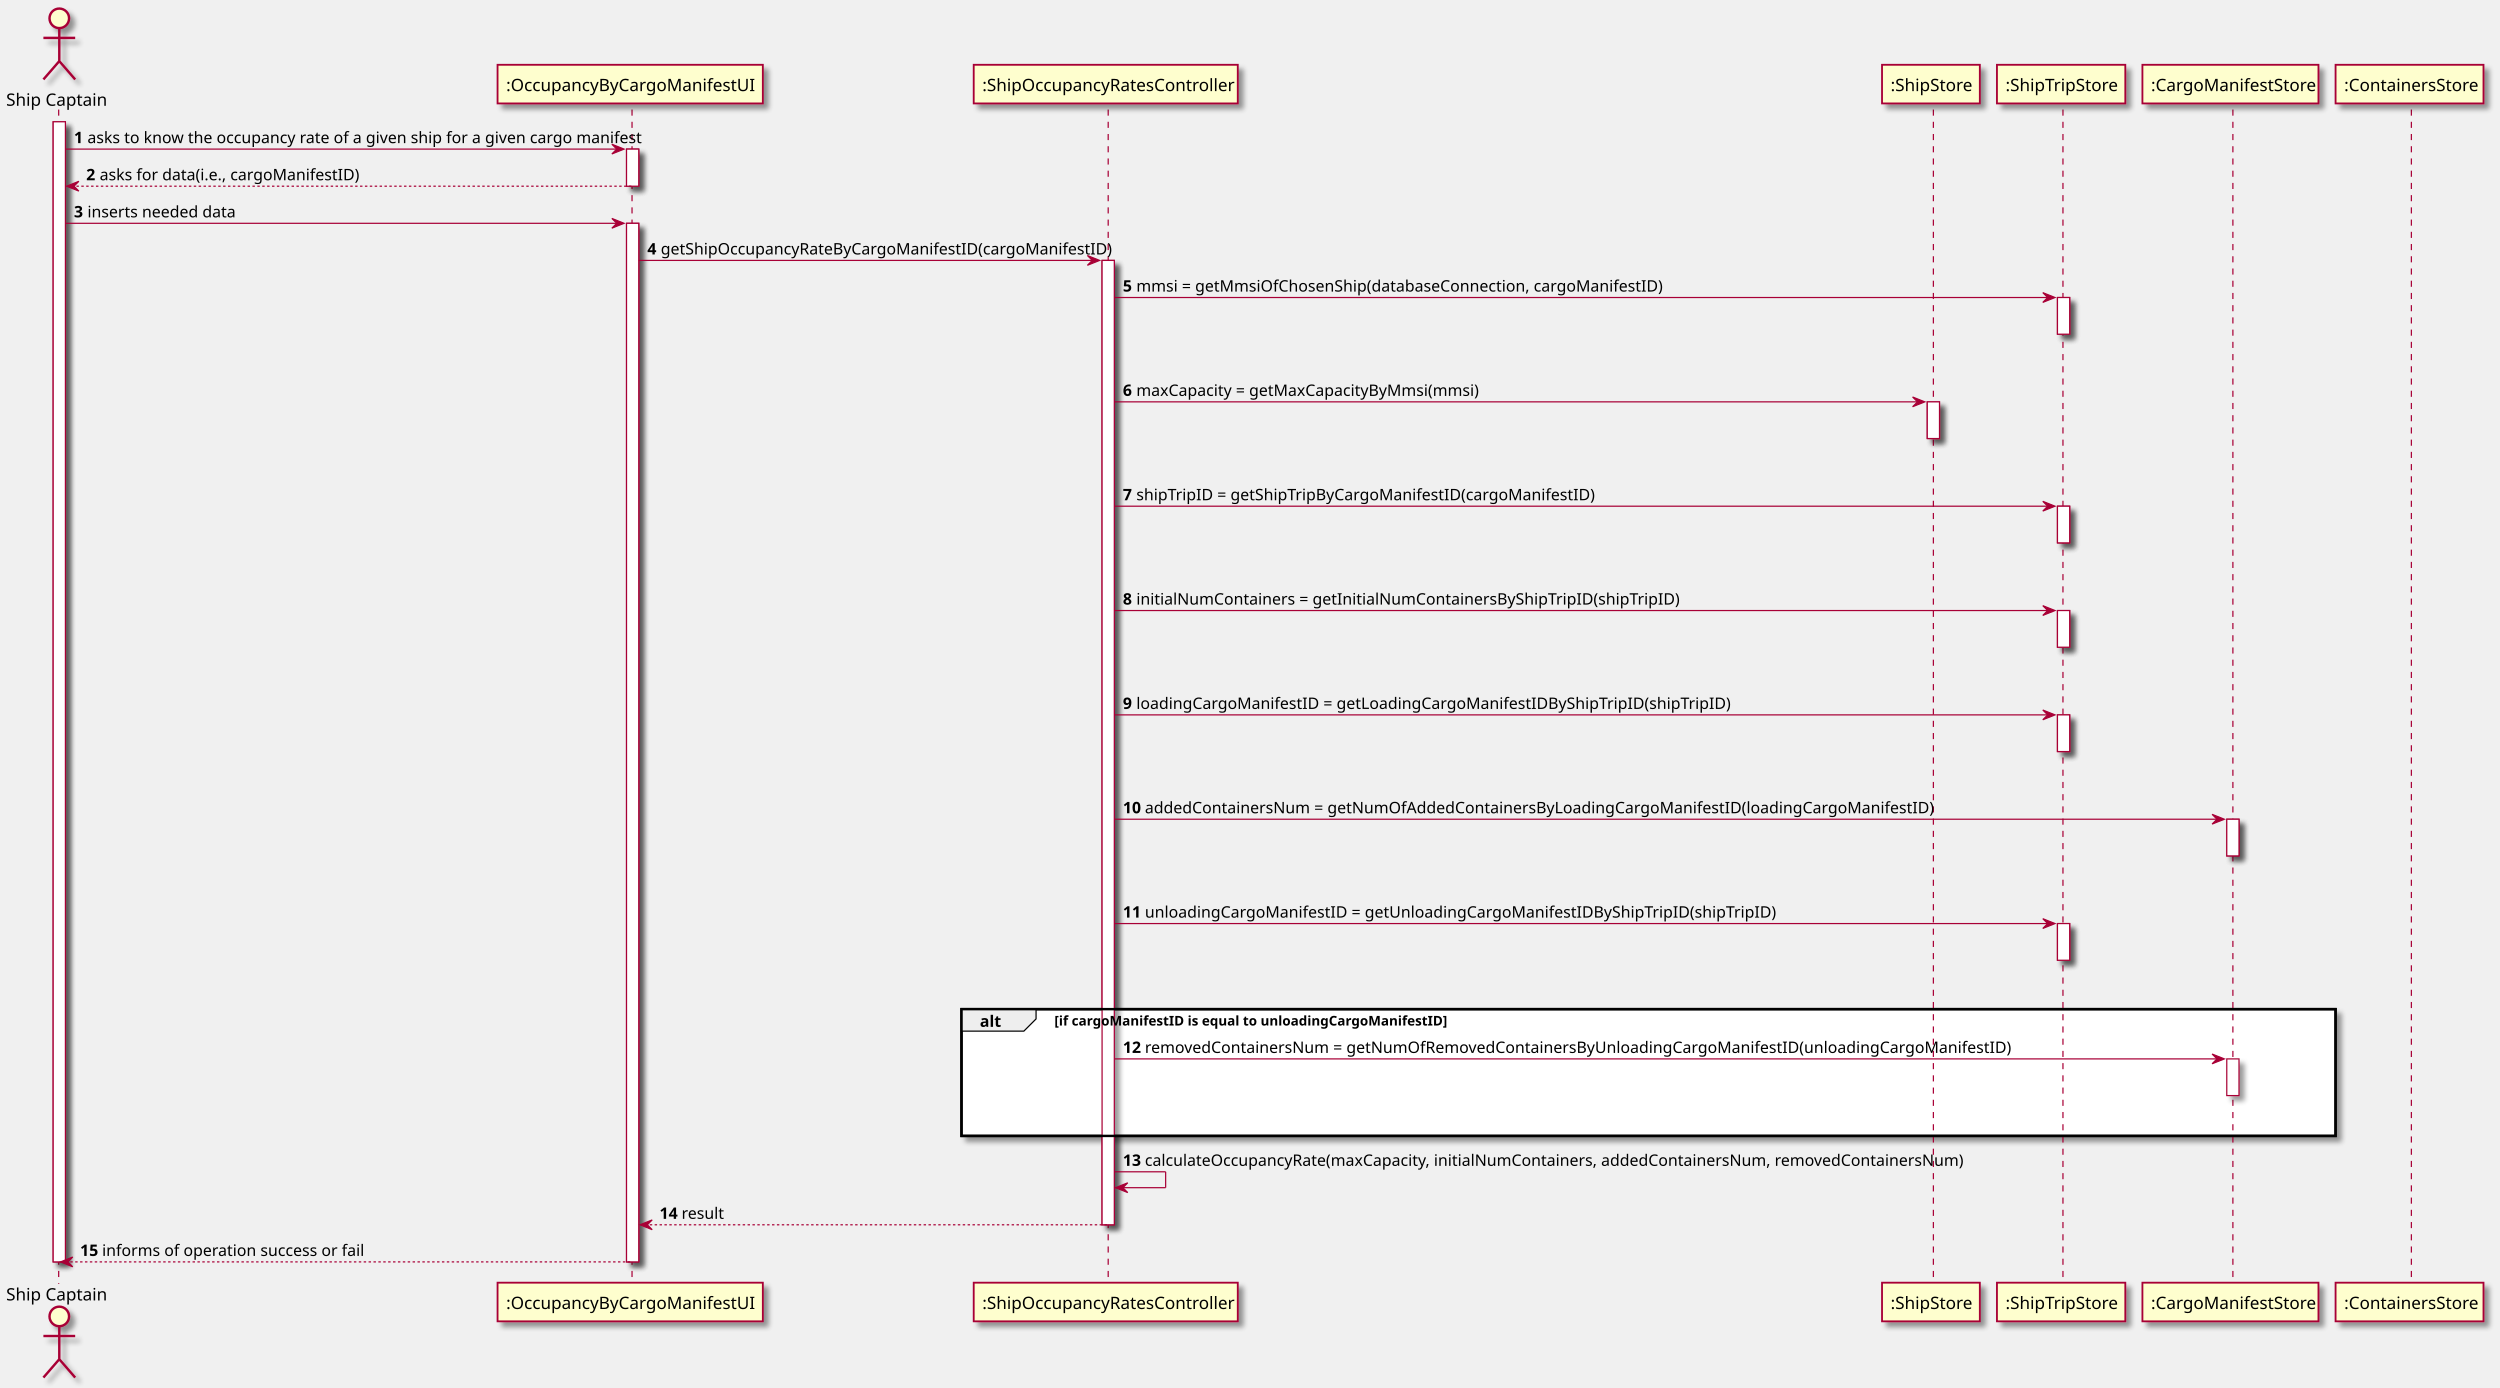
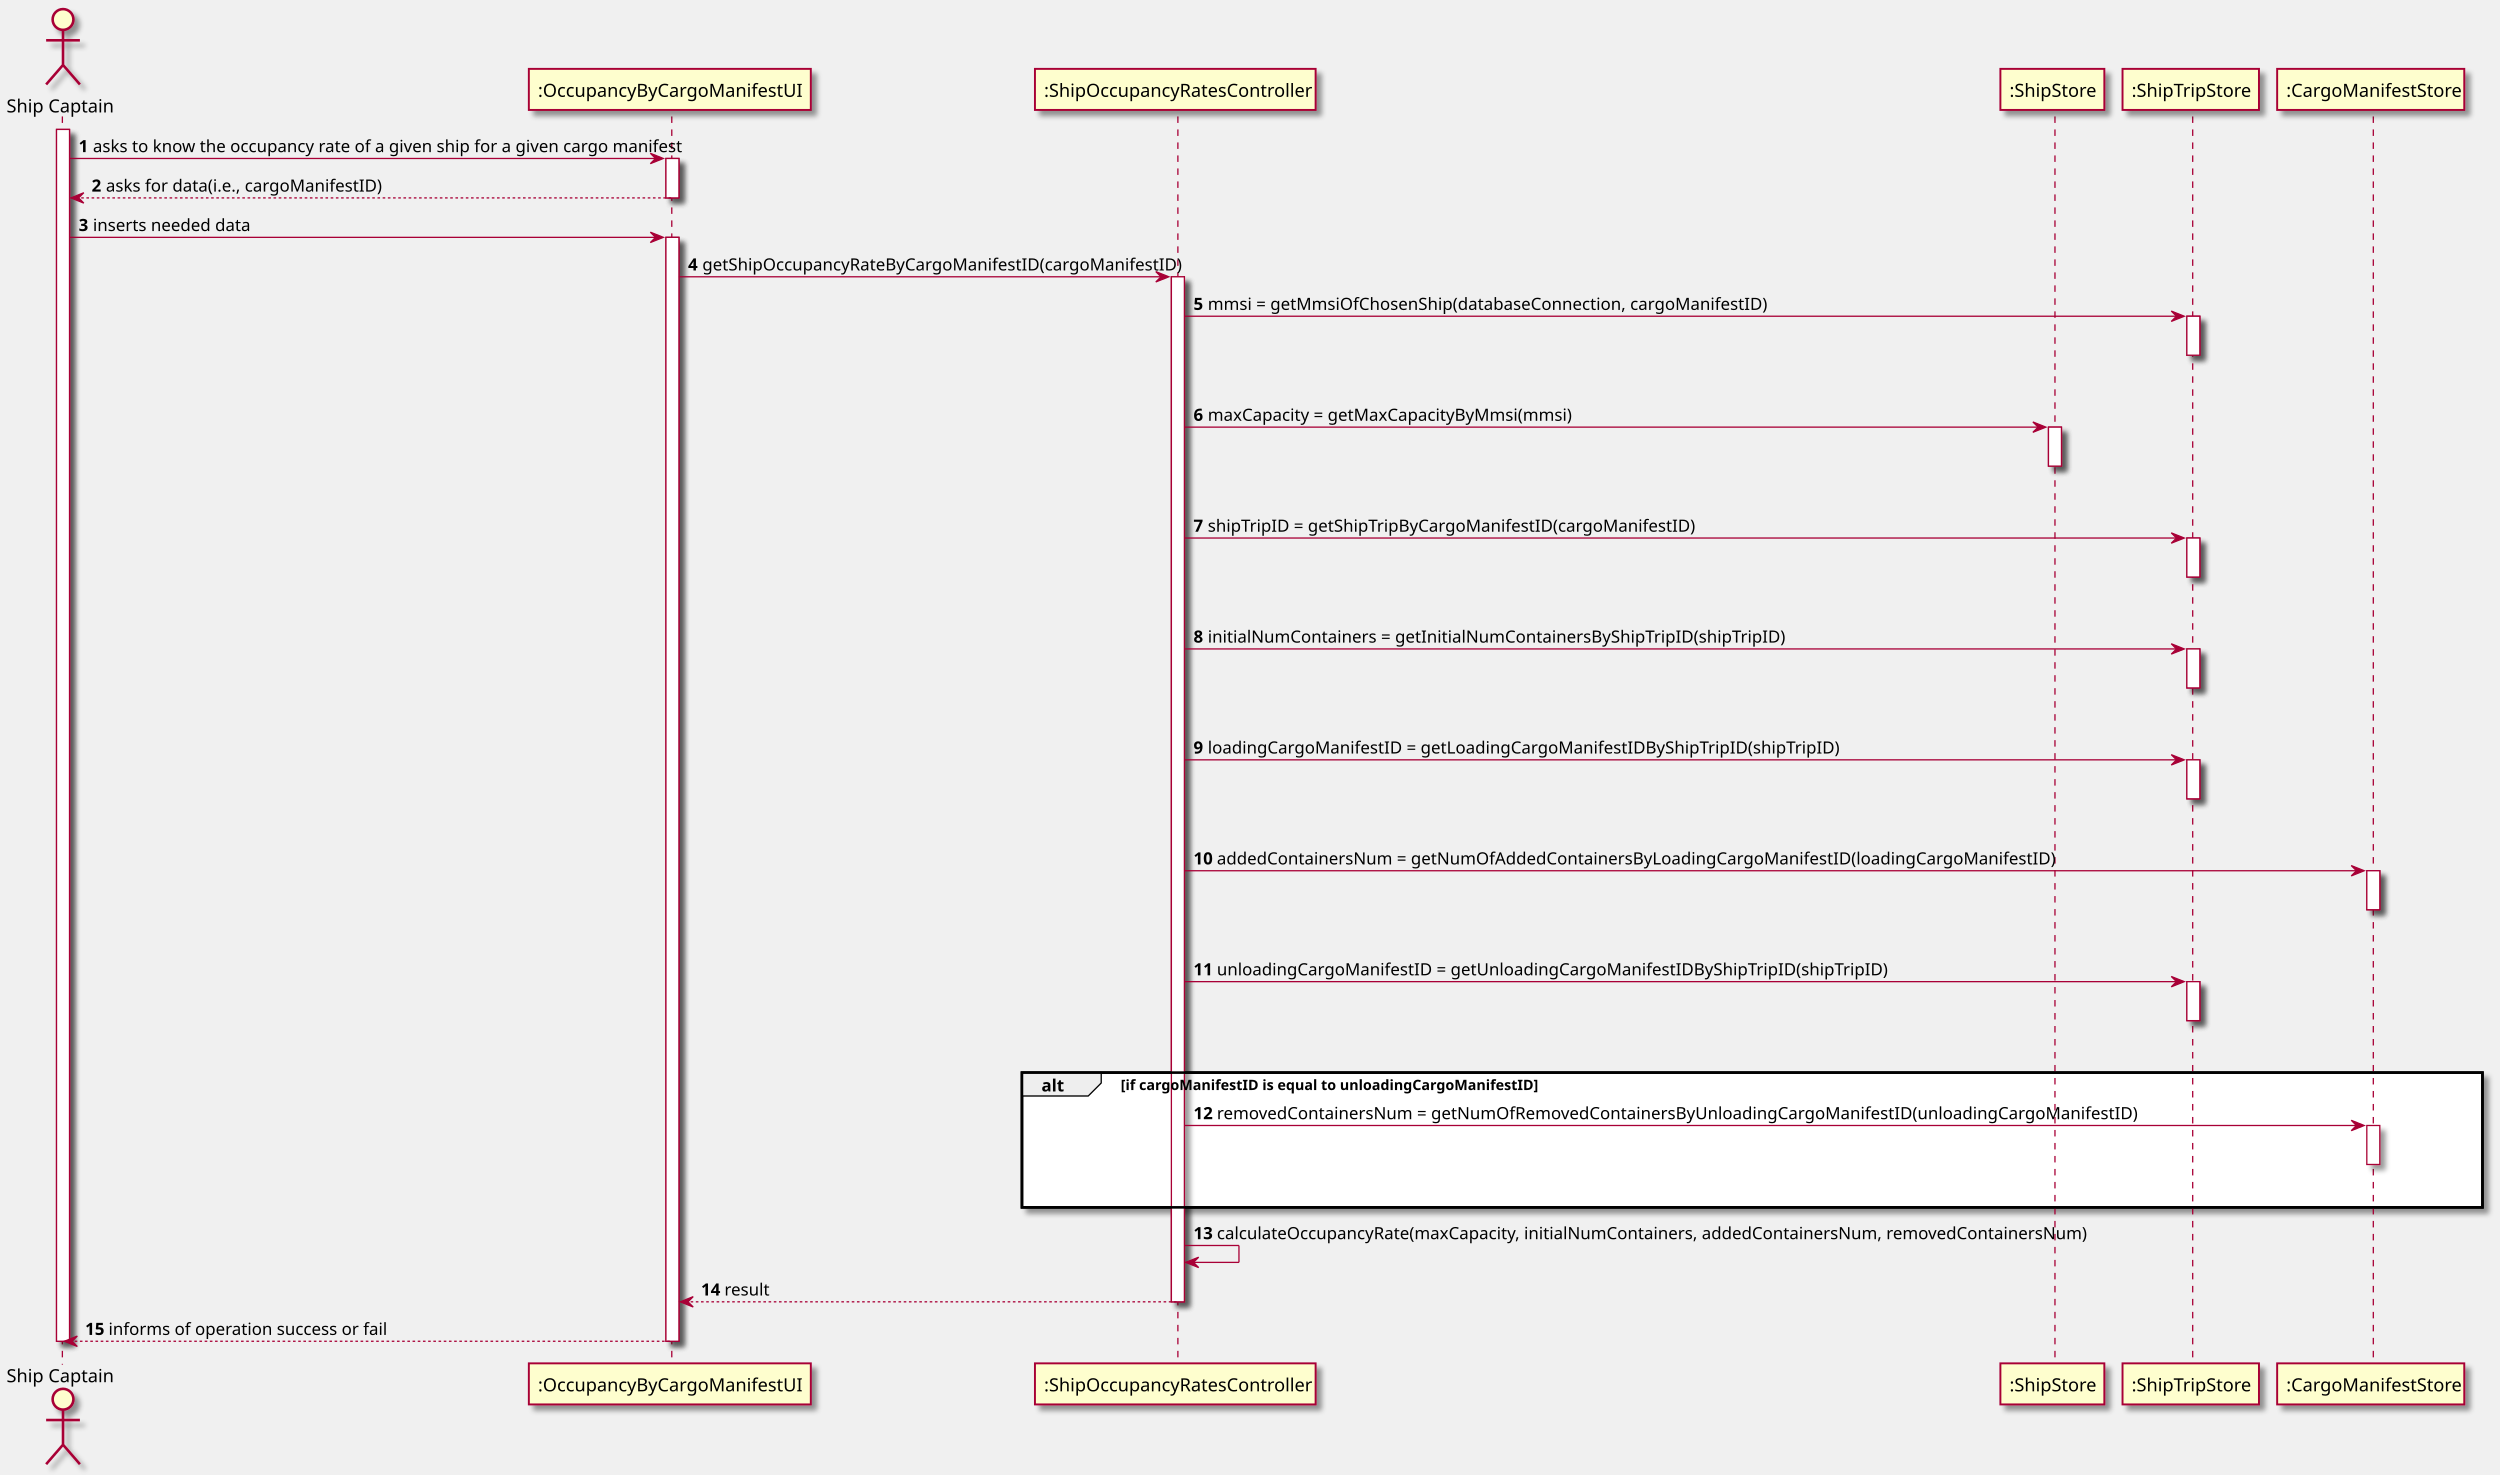
- <svg xmlns="http://www.w3.org/2000/svg" contentScriptType="application/ecmascript" contentStyleType="text/css" height="1135px" preserveAspectRatio="none" style="width:2045px;height:1135px;background:#FFFFFF;" version="1.1" viewBox="0 0 2045 1135" width="2045px" zoomAndPan="magnify">
+ <svg xmlns="http://www.w3.org/2000/svg" contentScriptType="application/ecmascript" contentStyleType="text/css" height="1135px" preserveAspectRatio="none" style="width:1924px;height:1135px;background:#FFFFFF;" version="1.1" viewBox="0 0 1924 1135" width="1924px" zoomAndPan="magnify">
  <defs>
-     <filter height="300%" id="f13t9oksdruzj2" width="300%" x="-1" y="-1">
+     <filter height="300%" id="f1jra7y6n1abqj" width="300%" x="-1" y="-1">
      <feGaussianBlur result="blurOut" stdDeviation="2.0" />
      <feColorMatrix in="blurOut" result="blurOut2" type="matrix" values="0 0 0 0 0 0 0 0 0 0 0 0 0 0 0 0 0 0 .4 0" />
      <feOffset dx="4.0" dy="4.0" in="blurOut2" result="blurOut3" />
      <feBlend in="SourceGraphic" in2="blurOut3" mode="normal" />
    </filter>
  </defs>
  <g>
-     <rect fill="#FFFFFF" filter="url(#f13t9oksdruzj2)" height="932.625" style="stroke:#A80036;stroke-width:1.0;" width="10" x="43.5" y="99.609" />
-     <rect fill="#FFFFFF" filter="url(#f13t9oksdruzj2)" height="30.352" style="stroke:#A80036;stroke-width:1.0;" width="10" x="512.5" y="121.961" />
-     <rect fill="#FFFFFF" filter="url(#f13t9oksdruzj2)" height="849.57" style="stroke:#A80036;stroke-width:1.0;" width="10" x="512.5" y="182.664" />
-     <rect fill="#FFFFFF" filter="url(#f13t9oksdruzj2)" height="788.867" style="stroke:#A80036;stroke-width:1.0;" width="10" x="901.5" y="213.016" />
-     <rect fill="#FFFFFF" filter="url(#f13t9oksdruzj2)" height="30" style="stroke:#A80036;stroke-width:1.0;" width="10" x="1576.5" y="328.719" />
-     <rect fill="#FFFFFF" filter="url(#f13t9oksdruzj2)" height="30" style="stroke:#A80036;stroke-width:1.0;" width="10" x="1683" y="243.367" />
-     <rect fill="#FFFFFF" filter="url(#f13t9oksdruzj2)" height="30" style="stroke:#A80036;stroke-width:1.0;" width="10" x="1683" y="414.07" />
-     <rect fill="#FFFFFF" filter="url(#f13t9oksdruzj2)" height="30" style="stroke:#A80036;stroke-width:1.0;" width="10" x="1683" y="499.422" />
-     <rect fill="#FFFFFF" filter="url(#f13t9oksdruzj2)" height="30" style="stroke:#A80036;stroke-width:1.0;" width="10" x="1683" y="584.773" />
-     <rect fill="#FFFFFF" filter="url(#f13t9oksdruzj2)" height="30" style="stroke:#A80036;stroke-width:1.0;" width="10" x="1683" y="755.477" />
-     <rect fill="#FFFFFF" filter="url(#f13t9oksdruzj2)" height="30" style="stroke:#A80036;stroke-width:1.0;" width="10" x="1821.5" y="670.125" />
-     <rect fill="#FFFFFF" filter="url(#f13t9oksdruzj2)" height="30" style="stroke:#A80036;stroke-width:1.0;" width="10" x="1821.5" y="866.18" />
-     <rect fill="#FFFFFF" filter="url(#f13t9oksdruzj2)" height="103.703" style="stroke:#000000;stroke-width:2.0;" width="1124" x="786.5" y="825.477" />
+     <rect fill="#FFFFFF" filter="url(#f1jra7y6n1abqj)" height="932.625" style="stroke:#A80036;stroke-width:1.0;" width="10" x="43.5" y="99.609" />
+     <rect fill="#FFFFFF" filter="url(#f1jra7y6n1abqj)" height="30.352" style="stroke:#A80036;stroke-width:1.0;" width="10" x="512.5" y="121.961" />
+     <rect fill="#FFFFFF" filter="url(#f1jra7y6n1abqj)" height="849.57" style="stroke:#A80036;stroke-width:1.0;" width="10" x="512.5" y="182.664" />
+     <rect fill="#FFFFFF" filter="url(#f1jra7y6n1abqj)" height="788.867" style="stroke:#A80036;stroke-width:1.0;" width="10" x="901.5" y="213.016" />
+     <rect fill="#FFFFFF" filter="url(#f1jra7y6n1abqj)" height="30" style="stroke:#A80036;stroke-width:1.0;" width="10" x="1576.5" y="328.719" />
+     <rect fill="#FFFFFF" filter="url(#f1jra7y6n1abqj)" height="30" style="stroke:#A80036;stroke-width:1.0;" width="10" x="1683" y="243.367" />
+     <rect fill="#FFFFFF" filter="url(#f1jra7y6n1abqj)" height="30" style="stroke:#A80036;stroke-width:1.0;" width="10" x="1683" y="414.07" />
+     <rect fill="#FFFFFF" filter="url(#f1jra7y6n1abqj)" height="30" style="stroke:#A80036;stroke-width:1.0;" width="10" x="1683" y="499.422" />
+     <rect fill="#FFFFFF" filter="url(#f1jra7y6n1abqj)" height="30" style="stroke:#A80036;stroke-width:1.0;" width="10" x="1683" y="584.773" />
+     <rect fill="#FFFFFF" filter="url(#f1jra7y6n1abqj)" height="30" style="stroke:#A80036;stroke-width:1.0;" width="10" x="1683" y="755.477" />
+     <rect fill="#FFFFFF" filter="url(#f1jra7y6n1abqj)" height="30" style="stroke:#A80036;stroke-width:1.0;" width="10" x="1821.5" y="670.125" />
+     <rect fill="#FFFFFF" filter="url(#f1jra7y6n1abqj)" height="30" style="stroke:#A80036;stroke-width:1.0;" width="10" x="1821.5" y="866.18" />
+     <rect fill="#FFFFFF" filter="url(#f1jra7y6n1abqj)" height="103.703" style="stroke:#000000;stroke-width:2.0;" width="1124" x="786.5" y="825.477" />
    <line style="stroke:#A80036;stroke-width:1.0;stroke-dasharray:5.0,5.0;" x1="48" x2="48" y1="89.609" y2="1050.234" />
    <line style="stroke:#A80036;stroke-width:1.0;stroke-dasharray:5.0,5.0;" x1="517" x2="517" y1="89.609" y2="1050.234" />
    <line style="stroke:#A80036;stroke-width:1.0;stroke-dasharray:5.0,5.0;" x1="906.5" x2="906.5" y1="89.609" y2="1050.234" />
    <line style="stroke:#A80036;stroke-width:1.0;stroke-dasharray:5.0,5.0;" x1="1581.5" x2="1581.5" y1="89.609" y2="1050.234" />
    <line style="stroke:#A80036;stroke-width:1.0;stroke-dasharray:5.0,5.0;" x1="1687.5" x2="1687.5" y1="89.609" y2="1050.234" />
    <line style="stroke:#A80036;stroke-width:1.0;stroke-dasharray:5.0,5.0;" x1="1826.5" x2="1826.5" y1="89.609" y2="1050.234" />
-     <line style="stroke:#A80036;stroke-width:1.0;stroke-dasharray:5.0,5.0;" x1="1972.5" x2="1972.5" y1="89.609" y2="1050.234" />
    <text fill="#000000" font-family="sans-serif" font-size="14" lengthAdjust="spacing" textLength="81" x="5" y="86.533">Ship Captain</text>
-     <ellipse cx="48.5" cy="15" fill="#FEFECE" filter="url(#f13t9oksdruzj2)" rx="8" ry="8" style="stroke:#A80036;stroke-width:2.0;" />
-     <path d="M48.5,23 L48.5,50 M35.5,31 L61.5,31 M48.5,50 L35.5,65 M48.5,50 L61.5,65 " fill="none" filter="url(#f13t9oksdruzj2)" style="stroke:#A80036;stroke-width:2.0;" />
+     <ellipse cx="48.5" cy="15" fill="#FEFECE" filter="url(#f1jra7y6n1abqj)" rx="8" ry="8" style="stroke:#A80036;stroke-width:2.0;" />
+     <path d="M48.5,23 L48.5,50 M35.5,31 L61.5,31 M48.5,50 L35.5,65 M48.5,50 L61.5,65 " fill="none" filter="url(#f1jra7y6n1abqj)" style="stroke:#A80036;stroke-width:2.0;" />
    <text fill="#000000" font-family="sans-serif" font-size="14" lengthAdjust="spacing" textLength="81" x="5" y="1063.768">Ship Captain</text>
-     <ellipse cx="48.5" cy="1076.844" fill="#FEFECE" filter="url(#f13t9oksdruzj2)" rx="8" ry="8" style="stroke:#A80036;stroke-width:2.0;" />
-     <path d="M48.5,1084.844 L48.5,1111.844 M35.5,1092.844 L61.5,1092.844 M48.5,1111.844 L35.5,1126.844 M48.5,1111.844 L61.5,1126.844 " fill="none" filter="url(#f13t9oksdruzj2)" style="stroke:#A80036;stroke-width:2.0;" />
-     <rect fill="#FEFECE" filter="url(#f13t9oksdruzj2)" height="31.609" style="stroke:#A80036;stroke-width:1.5;" width="217" x="407" y="53" />
+     <ellipse cx="48.5" cy="1076.844" fill="#FEFECE" filter="url(#f1jra7y6n1abqj)" rx="8" ry="8" style="stroke:#A80036;stroke-width:2.0;" />
+     <path d="M48.5,1084.844 L48.5,1111.844 M35.5,1092.844 L61.5,1092.844 M48.5,1111.844 L35.5,1126.844 M48.5,1111.844 L61.5,1126.844 " fill="none" filter="url(#f1jra7y6n1abqj)" style="stroke:#A80036;stroke-width:2.0;" />
+     <rect fill="#FEFECE" filter="url(#f1jra7y6n1abqj)" height="31.609" style="stroke:#A80036;stroke-width:1.5;" width="217" x="407" y="53" />
    <text fill="#000000" font-family="sans-serif" font-size="14" lengthAdjust="spacing" textLength="195" x="414" y="74.533">:OccupancyByCargoManifestUI</text>
-     <rect fill="#FEFECE" filter="url(#f13t9oksdruzj2)" height="31.609" style="stroke:#A80036;stroke-width:1.5;" width="217" x="407" y="1049.234" />
+     <rect fill="#FEFECE" filter="url(#f1jra7y6n1abqj)" height="31.609" style="stroke:#A80036;stroke-width:1.5;" width="217" x="407" y="1049.234" />
    <text fill="#000000" font-family="sans-serif" font-size="14" lengthAdjust="spacing" textLength="195" x="414" y="1070.768">:OccupancyByCargoManifestUI</text>
-     <rect fill="#FEFECE" filter="url(#f13t9oksdruzj2)" height="31.609" style="stroke:#A80036;stroke-width:1.5;" width="216" x="796.5" y="53" />
+     <rect fill="#FEFECE" filter="url(#f1jra7y6n1abqj)" height="31.609" style="stroke:#A80036;stroke-width:1.5;" width="216" x="796.5" y="53" />
    <text fill="#000000" font-family="sans-serif" font-size="14" lengthAdjust="spacing" textLength="202" x="803.5" y="74.533">:ShipOccupancyRatesController</text>
-     <rect fill="#FEFECE" filter="url(#f13t9oksdruzj2)" height="31.609" style="stroke:#A80036;stroke-width:1.5;" width="216" x="796.5" y="1049.234" />
+     <rect fill="#FEFECE" filter="url(#f1jra7y6n1abqj)" height="31.609" style="stroke:#A80036;stroke-width:1.5;" width="216" x="796.5" y="1049.234" />
    <text fill="#000000" font-family="sans-serif" font-size="14" lengthAdjust="spacing" textLength="202" x="803.5" y="1070.768">:ShipOccupancyRatesController</text>
-     <rect fill="#FEFECE" filter="url(#f13t9oksdruzj2)" height="31.609" style="stroke:#A80036;stroke-width:1.5;" width="80" x="1539.5" y="53" />
+     <rect fill="#FEFECE" filter="url(#f1jra7y6n1abqj)" height="31.609" style="stroke:#A80036;stroke-width:1.5;" width="80" x="1539.5" y="53" />
    <text fill="#000000" font-family="sans-serif" font-size="14" lengthAdjust="spacing" textLength="66" x="1546.5" y="74.533">:ShipStore</text>
-     <rect fill="#FEFECE" filter="url(#f13t9oksdruzj2)" height="31.609" style="stroke:#A80036;stroke-width:1.5;" width="80" x="1539.5" y="1049.234" />
+     <rect fill="#FEFECE" filter="url(#f1jra7y6n1abqj)" height="31.609" style="stroke:#A80036;stroke-width:1.5;" width="80" x="1539.5" y="1049.234" />
    <text fill="#000000" font-family="sans-serif" font-size="14" lengthAdjust="spacing" textLength="66" x="1546.5" y="1070.768">:ShipStore</text>
-     <rect fill="#FEFECE" filter="url(#f13t9oksdruzj2)" height="31.609" style="stroke:#A80036;stroke-width:1.5;" width="105" x="1633.5" y="53" />
+     <rect fill="#FEFECE" filter="url(#f1jra7y6n1abqj)" height="31.609" style="stroke:#A80036;stroke-width:1.5;" width="105" x="1633.5" y="53" />
    <text fill="#000000" font-family="sans-serif" font-size="14" lengthAdjust="spacing" textLength="91" x="1640.5" y="74.533">:ShipTripStore</text>
-     <rect fill="#FEFECE" filter="url(#f13t9oksdruzj2)" height="31.609" style="stroke:#A80036;stroke-width:1.5;" width="105" x="1633.5" y="1049.234" />
+     <rect fill="#FEFECE" filter="url(#f1jra7y6n1abqj)" height="31.609" style="stroke:#A80036;stroke-width:1.5;" width="105" x="1633.5" y="1049.234" />
    <text fill="#000000" font-family="sans-serif" font-size="14" lengthAdjust="spacing" textLength="91" x="1640.5" y="1070.768">:ShipTripStore</text>
-     <rect fill="#FEFECE" filter="url(#f13t9oksdruzj2)" height="31.609" style="stroke:#A80036;stroke-width:1.5;" width="144" x="1752.5" y="53" />
+     <rect fill="#FEFECE" filter="url(#f1jra7y6n1abqj)" height="31.609" style="stroke:#A80036;stroke-width:1.5;" width="144" x="1752.5" y="53" />
    <text fill="#000000" font-family="sans-serif" font-size="14" lengthAdjust="spacing" textLength="130" x="1759.5" y="74.533">:CargoManifestStore</text>
-     <rect fill="#FEFECE" filter="url(#f13t9oksdruzj2)" height="31.609" style="stroke:#A80036;stroke-width:1.5;" width="144" x="1752.5" y="1049.234" />
+     <rect fill="#FEFECE" filter="url(#f1jra7y6n1abqj)" height="31.609" style="stroke:#A80036;stroke-width:1.5;" width="144" x="1752.5" y="1049.234" />
    <text fill="#000000" font-family="sans-serif" font-size="14" lengthAdjust="spacing" textLength="130" x="1759.5" y="1070.768">:CargoManifestStore</text>
-     <rect fill="#FEFECE" filter="url(#f13t9oksdruzj2)" height="31.609" style="stroke:#A80036;stroke-width:1.5;" width="121" x="1910.5" y="53" />
-     <text fill="#000000" font-family="sans-serif" font-size="14" lengthAdjust="spacing" textLength="107" x="1917.5" y="74.533">:ContainersStore</text>
-     <rect fill="#FEFECE" filter="url(#f13t9oksdruzj2)" height="31.609" style="stroke:#A80036;stroke-width:1.5;" width="121" x="1910.5" y="1049.234" />
-     <text fill="#000000" font-family="sans-serif" font-size="14" lengthAdjust="spacing" textLength="107" x="1917.5" y="1070.768">:ContainersStore</text>
-     <rect fill="#FFFFFF" filter="url(#f13t9oksdruzj2)" height="932.625" style="stroke:#A80036;stroke-width:1.0;" width="10" x="43.5" y="99.609" />
-     <rect fill="#FFFFFF" filter="url(#f13t9oksdruzj2)" height="30.352" style="stroke:#A80036;stroke-width:1.0;" width="10" x="512.5" y="121.961" />
-     <rect fill="#FFFFFF" filter="url(#f13t9oksdruzj2)" height="849.57" style="stroke:#A80036;stroke-width:1.0;" width="10" x="512.5" y="182.664" />
-     <rect fill="#FFFFFF" filter="url(#f13t9oksdruzj2)" height="788.867" style="stroke:#A80036;stroke-width:1.0;" width="10" x="901.5" y="213.016" />
-     <rect fill="#FFFFFF" filter="url(#f13t9oksdruzj2)" height="30" style="stroke:#A80036;stroke-width:1.0;" width="10" x="1576.5" y="328.719" />
-     <rect fill="#FFFFFF" filter="url(#f13t9oksdruzj2)" height="30" style="stroke:#A80036;stroke-width:1.0;" width="10" x="1683" y="243.367" />
-     <rect fill="#FFFFFF" filter="url(#f13t9oksdruzj2)" height="30" style="stroke:#A80036;stroke-width:1.0;" width="10" x="1683" y="414.07" />
-     <rect fill="#FFFFFF" filter="url(#f13t9oksdruzj2)" height="30" style="stroke:#A80036;stroke-width:1.0;" width="10" x="1683" y="499.422" />
-     <rect fill="#FFFFFF" filter="url(#f13t9oksdruzj2)" height="30" style="stroke:#A80036;stroke-width:1.0;" width="10" x="1683" y="584.773" />
-     <rect fill="#FFFFFF" filter="url(#f13t9oksdruzj2)" height="30" style="stroke:#A80036;stroke-width:1.0;" width="10" x="1683" y="755.477" />
-     <rect fill="#FFFFFF" filter="url(#f13t9oksdruzj2)" height="30" style="stroke:#A80036;stroke-width:1.0;" width="10" x="1821.5" y="670.125" />
-     <rect fill="#FFFFFF" filter="url(#f13t9oksdruzj2)" height="30" style="stroke:#A80036;stroke-width:1.0;" width="10" x="1821.5" y="866.18" />
+     <rect fill="#FFFFFF" filter="url(#f1jra7y6n1abqj)" height="932.625" style="stroke:#A80036;stroke-width:1.0;" width="10" x="43.5" y="99.609" />
+     <rect fill="#FFFFFF" filter="url(#f1jra7y6n1abqj)" height="30.352" style="stroke:#A80036;stroke-width:1.0;" width="10" x="512.5" y="121.961" />
+     <rect fill="#FFFFFF" filter="url(#f1jra7y6n1abqj)" height="849.57" style="stroke:#A80036;stroke-width:1.0;" width="10" x="512.5" y="182.664" />
+     <rect fill="#FFFFFF" filter="url(#f1jra7y6n1abqj)" height="788.867" style="stroke:#A80036;stroke-width:1.0;" width="10" x="901.5" y="213.016" />
+     <rect fill="#FFFFFF" filter="url(#f1jra7y6n1abqj)" height="30" style="stroke:#A80036;stroke-width:1.0;" width="10" x="1576.5" y="328.719" />
+     <rect fill="#FFFFFF" filter="url(#f1jra7y6n1abqj)" height="30" style="stroke:#A80036;stroke-width:1.0;" width="10" x="1683" y="243.367" />
+     <rect fill="#FFFFFF" filter="url(#f1jra7y6n1abqj)" height="30" style="stroke:#A80036;stroke-width:1.0;" width="10" x="1683" y="414.07" />
+     <rect fill="#FFFFFF" filter="url(#f1jra7y6n1abqj)" height="30" style="stroke:#A80036;stroke-width:1.0;" width="10" x="1683" y="499.422" />
+     <rect fill="#FFFFFF" filter="url(#f1jra7y6n1abqj)" height="30" style="stroke:#A80036;stroke-width:1.0;" width="10" x="1683" y="584.773" />
+     <rect fill="#FFFFFF" filter="url(#f1jra7y6n1abqj)" height="30" style="stroke:#A80036;stroke-width:1.0;" width="10" x="1683" y="755.477" />
+     <rect fill="#FFFFFF" filter="url(#f1jra7y6n1abqj)" height="30" style="stroke:#A80036;stroke-width:1.0;" width="10" x="1821.5" y="670.125" />
+     <rect fill="#FFFFFF" filter="url(#f1jra7y6n1abqj)" height="30" style="stroke:#A80036;stroke-width:1.0;" width="10" x="1821.5" y="866.18" />
    <polygon fill="#A80036" points="500.5,117.961,510.5,121.961,500.5,125.961,504.5,121.961" style="stroke:#A80036;stroke-width:1.0;" />
    <line style="stroke:#A80036;stroke-width:1.0;" x1="53.5" x2="506.5" y1="121.961" y2="121.961" />
    <text fill="#000000" font-family="sans-serif" font-size="13" font-weight="bold" lengthAdjust="spacing" textLength="7" x="60.5" y="117.105">1</text>
    <text fill="#000000" font-family="sans-serif" font-size="13" lengthAdjust="spacing" textLength="429" x="71.5" y="117.105">asks to know the occupancy rate of a given ship for a given cargo manifest</text>
    <polygon fill="#A80036" points="64.5,148.312,54.5,152.312,64.5,156.312,60.5,152.312" style="stroke:#A80036;stroke-width:1.0;" />
    <line style="stroke:#A80036;stroke-width:1.0;stroke-dasharray:2.0,2.0;" x1="58.5" x2="516.5" y1="152.312" y2="152.312" />
    <text fill="#000000" font-family="sans-serif" font-size="13" font-weight="bold" lengthAdjust="spacing" textLength="7" x="70.5" y="147.456">2</text>
    <text fill="#000000" font-family="sans-serif" font-size="13" lengthAdjust="spacing" textLength="202" x="81.5" y="147.456">asks for data(i.e., cargoManifestID)</text>
    <polygon fill="#A80036" points="500.5,178.664,510.5,182.664,500.5,186.664,504.5,182.664" style="stroke:#A80036;stroke-width:1.0;" />
    <line style="stroke:#A80036;stroke-width:1.0;" x1="53.5" x2="506.5" y1="182.664" y2="182.664" />
    <text fill="#000000" font-family="sans-serif" font-size="13" font-weight="bold" lengthAdjust="spacing" textLength="7" x="60.5" y="177.808">3</text>
    <text fill="#000000" font-family="sans-serif" font-size="13" lengthAdjust="spacing" textLength="114" x="71.5" y="177.808">inserts needed data</text>
    <polygon fill="#A80036" points="889.5,209.016,899.5,213.016,889.5,217.016,893.5,213.016" style="stroke:#A80036;stroke-width:1.0;" />
    <line style="stroke:#A80036;stroke-width:1.0;" x1="522.5" x2="895.5" y1="213.016" y2="213.016" />
    <text fill="#000000" font-family="sans-serif" font-size="13" font-weight="bold" lengthAdjust="spacing" textLength="7" x="529.5" y="208.159">4</text>
    <text fill="#000000" font-family="sans-serif" font-size="13" lengthAdjust="spacing" textLength="349" x="540.5" y="208.159">getShipOccupancyRateByCargoManifestID(cargoManifestID)</text>
    <polygon fill="#A80036" points="1671,239.367,1681,243.367,1671,247.367,1675,243.367" style="stroke:#A80036;stroke-width:1.0;" />
    <line style="stroke:#A80036;stroke-width:1.0;" x1="911.5" x2="1677" y1="243.367" y2="243.367" />
    <text fill="#000000" font-family="sans-serif" font-size="13" font-weight="bold" lengthAdjust="spacing" textLength="7" x="918.5" y="238.511">5</text>
    <text fill="#000000" font-family="sans-serif" font-size="13" lengthAdjust="spacing" textLength="408" x="929.5" y="238.511">mmsi = getMmsiOfChosenShip(databaseConnection, cargoManifestID)</text>
    <polygon fill="#A80036" points="1564.5,324.719,1574.5,328.719,1564.5,332.719,1568.5,328.719" style="stroke:#A80036;stroke-width:1.0;" />
    <line style="stroke:#A80036;stroke-width:1.0;" x1="911.5" x2="1570.5" y1="328.719" y2="328.719" />
    <text fill="#000000" font-family="sans-serif" font-size="13" font-weight="bold" lengthAdjust="spacing" textLength="7" x="918.5" y="323.862">6</text>
    <text fill="#000000" font-family="sans-serif" font-size="13" lengthAdjust="spacing" textLength="274" x="929.5" y="323.862">maxCapacity = getMaxCapacityByMmsi(mmsi)</text>
    <polygon fill="#A80036" points="1671,410.07,1681,414.07,1671,418.07,1675,414.07" style="stroke:#A80036;stroke-width:1.0;" />
    <line style="stroke:#A80036;stroke-width:1.0;" x1="911.5" x2="1677" y1="414.07" y2="414.07" />
    <text fill="#000000" font-family="sans-serif" font-size="13" font-weight="bold" lengthAdjust="spacing" textLength="7" x="918.5" y="409.214">7</text>
    <text fill="#000000" font-family="sans-serif" font-size="13" lengthAdjust="spacing" textLength="350" x="929.5" y="409.214">shipTripID = getShipTripByCargoManifestID(cargoManifestID)</text>
    <polygon fill="#A80036" points="1671,495.422,1681,499.422,1671,503.422,1675,499.422" style="stroke:#A80036;stroke-width:1.0;" />
    <line style="stroke:#A80036;stroke-width:1.0;" x1="911.5" x2="1677" y1="499.422" y2="499.422" />
    <text fill="#000000" font-family="sans-serif" font-size="13" font-weight="bold" lengthAdjust="spacing" textLength="7" x="918.5" y="494.565">8</text>
    <text fill="#000000" font-family="sans-serif" font-size="13" lengthAdjust="spacing" textLength="412" x="929.5" y="494.565">initialNumContainers = getInitialNumContainersByShipTripID(shipTripID)</text>
    <polygon fill="#A80036" points="1671,580.773,1681,584.773,1671,588.773,1675,584.773" style="stroke:#A80036;stroke-width:1.0;" />
    <line style="stroke:#A80036;stroke-width:1.0;" x1="911.5" x2="1677" y1="584.773" y2="584.773" />
    <text fill="#000000" font-family="sans-serif" font-size="13" font-weight="bold" lengthAdjust="spacing" textLength="7" x="918.5" y="579.917">9</text>
    <text fill="#000000" font-family="sans-serif" font-size="13" lengthAdjust="spacing" textLength="450" x="929.5" y="579.917">loadingCargoManifestID = getLoadingCargoManifestIDByShipTripID(shipTripID)</text>
    <polygon fill="#A80036" points="1809.5,666.125,1819.5,670.125,1809.5,674.125,1813.5,670.125" style="stroke:#A80036;stroke-width:1.0;" />
    <line style="stroke:#A80036;stroke-width:1.0;" x1="911.5" x2="1815.5" y1="670.125" y2="670.125" />
    <text fill="#000000" font-family="sans-serif" font-size="13" font-weight="bold" lengthAdjust="spacing" textLength="14" x="918.5" y="665.269">10</text>
    <text fill="#000000" font-family="sans-serif" font-size="13" lengthAdjust="spacing" textLength="597" x="936.5" y="665.269">addedContainersNum = getNumOfAddedContainersByLoadingCargoManifestID(loadingCargoManifestID)</text>
    <polygon fill="#A80036" points="1671,751.477,1681,755.477,1671,759.477,1675,755.477" style="stroke:#A80036;stroke-width:1.0;" />
    <line style="stroke:#A80036;stroke-width:1.0;" x1="911.5" x2="1677" y1="755.477" y2="755.477" />
    <text fill="#000000" font-family="sans-serif" font-size="13" font-weight="bold" lengthAdjust="spacing" textLength="14" x="918.5" y="750.62">11</text>
    <text fill="#000000" font-family="sans-serif" font-size="13" lengthAdjust="spacing" textLength="476" x="936.5" y="750.62">unloadingCargoManifestID = getUnloadingCargoManifestIDByShipTripID(shipTripID)</text>
    <path d="M786.5,825.477 L847.5,825.477 L847.5,833.477 L837.5,843.477 L786.5,843.477 L786.5,825.477 " fill="#EEEEEE" style="stroke:#000000;stroke-width:1.0;" />
    <rect fill="none" height="103.703" style="stroke:#000000;stroke-width:2.0;" width="1124" x="786.5" y="825.477" />
    <text fill="#000000" font-family="sans-serif" font-size="13" font-weight="bold" lengthAdjust="spacing" textLength="16" x="801.5" y="839.972">alt</text>
    <text fill="#000000" font-family="sans-serif" font-size="11" font-weight="bold" lengthAdjust="spacing" textLength="315" x="862.5" y="838.895">[if cargoManifestID is equal to unloadingCargoManifestID]</text>
    <polygon fill="#A80036" points="1809.5,862.18,1819.5,866.18,1809.5,870.18,1813.5,866.18" style="stroke:#A80036;stroke-width:1.0;" />
    <line style="stroke:#A80036;stroke-width:1.0;" x1="911.5" x2="1815.5" y1="866.18" y2="866.18" />
    <text fill="#000000" font-family="sans-serif" font-size="13" font-weight="bold" lengthAdjust="spacing" textLength="14" x="918.5" y="861.323">12</text>
    <text fill="#000000" font-family="sans-serif" font-size="13" lengthAdjust="spacing" textLength="652" x="936.5" y="861.323">removedContainersNum = getNumOfRemovedContainersByUnloadingCargoManifestID(unloadingCargoManifestID)</text>
    <line style="stroke:#A80036;stroke-width:1.0;" x1="911.5" x2="953.5" y1="958.531" y2="958.531" />
    <line style="stroke:#A80036;stroke-width:1.0;" x1="953.5" x2="953.5" y1="958.531" y2="971.531" />
    <line style="stroke:#A80036;stroke-width:1.0;" x1="912.5" x2="953.5" y1="971.531" y2="971.531" />
    <polygon fill="#A80036" points="922.5,967.531,912.5,971.531,922.5,975.531,918.5,971.531" style="stroke:#A80036;stroke-width:1.0;" />
    <text fill="#000000" font-family="sans-serif" font-size="13" font-weight="bold" lengthAdjust="spacing" textLength="14" x="918.5" y="953.675">13</text>
    <text fill="#000000" font-family="sans-serif" font-size="13" lengthAdjust="spacing" textLength="633" x="936.5" y="953.675">calculateOccupancyRate(maxCapacity, initialNumContainers, addedContainersNum, removedContainersNum)</text>
    <polygon fill="#A80036" points="533.5,997.883,523.5,1001.883,533.5,1005.883,529.5,1001.883" style="stroke:#A80036;stroke-width:1.0;" />
    <line style="stroke:#A80036;stroke-width:1.0;stroke-dasharray:2.0,2.0;" x1="527.5" x2="905.5" y1="1001.883" y2="1001.883" />
    <text fill="#000000" font-family="sans-serif" font-size="13" font-weight="bold" lengthAdjust="spacing" textLength="14" x="539.5" y="997.026">14</text>
    <text fill="#000000" font-family="sans-serif" font-size="13" lengthAdjust="spacing" textLength="32" x="557.5" y="997.026">result</text>
    <polygon fill="#A80036" points="59.5,1028.234,49.5,1032.234,59.5,1036.234,55.5,1032.234" style="stroke:#A80036;stroke-width:1.0;" />
    <line style="stroke:#A80036;stroke-width:1.0;stroke-dasharray:2.0,2.0;" x1="53.5" x2="516.5" y1="1032.234" y2="1032.234" />
    <text fill="#000000" font-family="sans-serif" font-size="13" font-weight="bold" lengthAdjust="spacing" textLength="14" x="65.5" y="1027.378">15</text>
    <text fill="#000000" font-family="sans-serif" font-size="13" lengthAdjust="spacing" textLength="201" x="83.5" y="1027.378">informs of operation success or fail</text>
  </g>
</svg>
